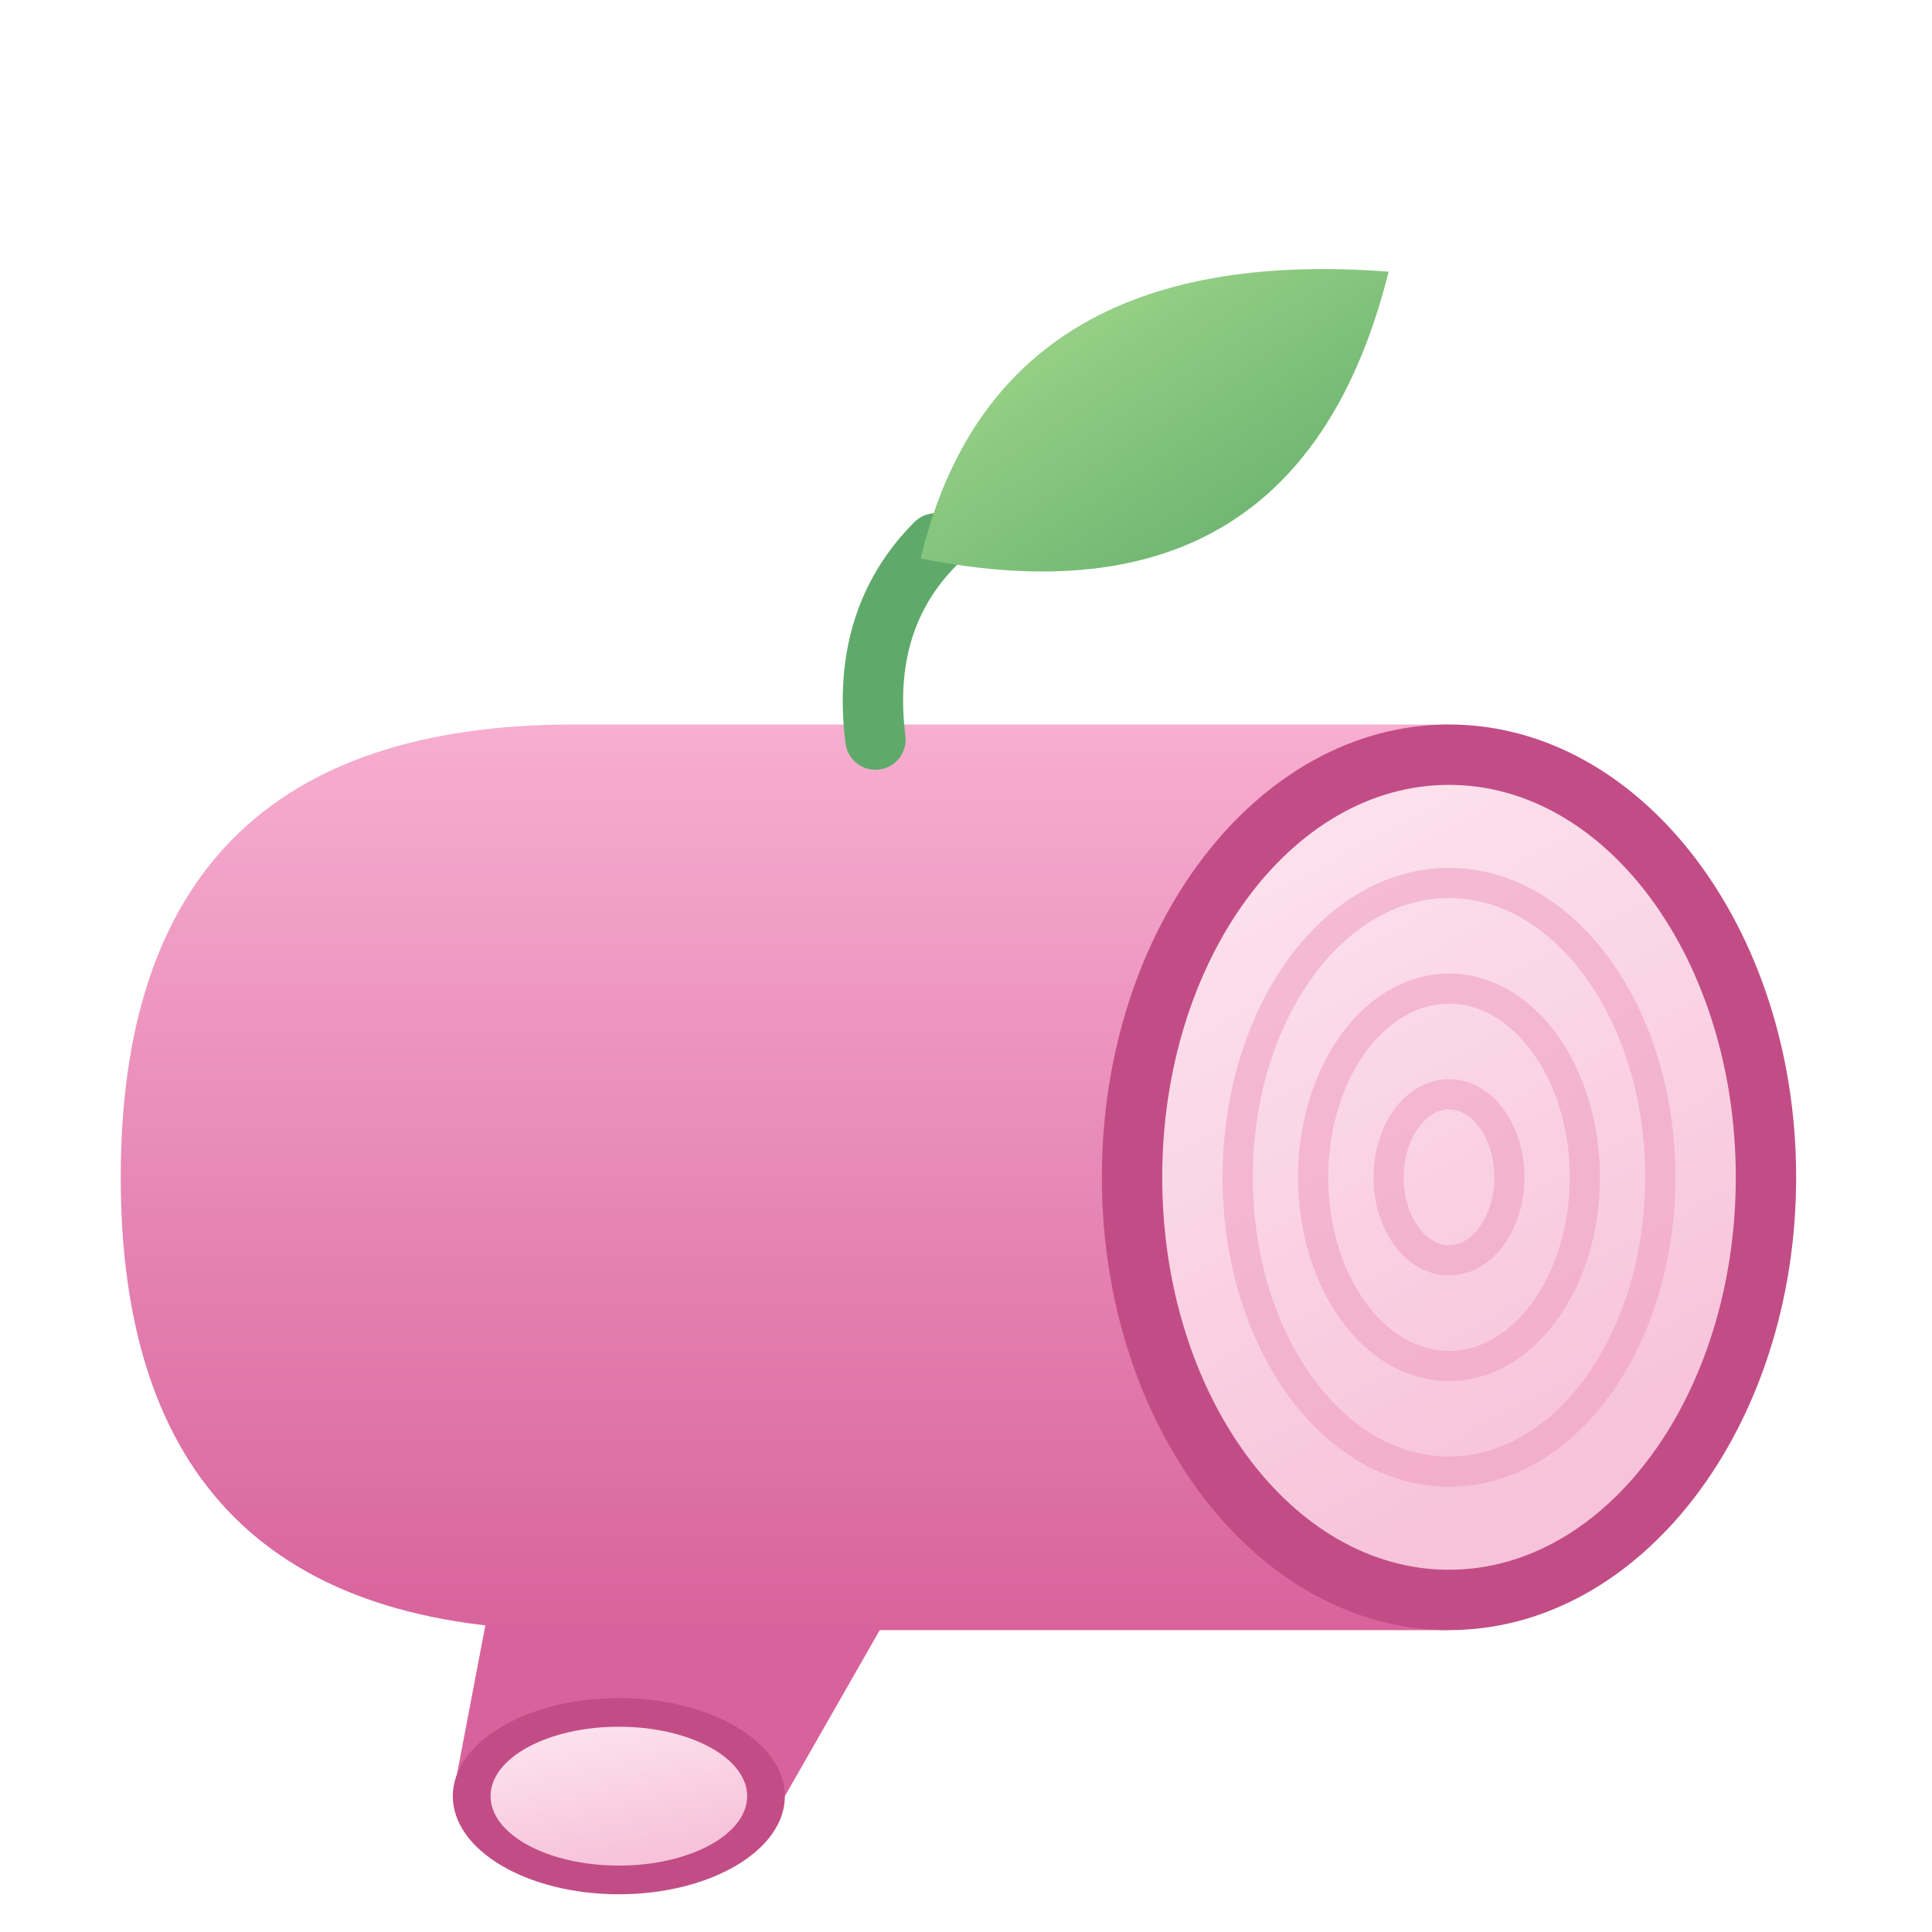
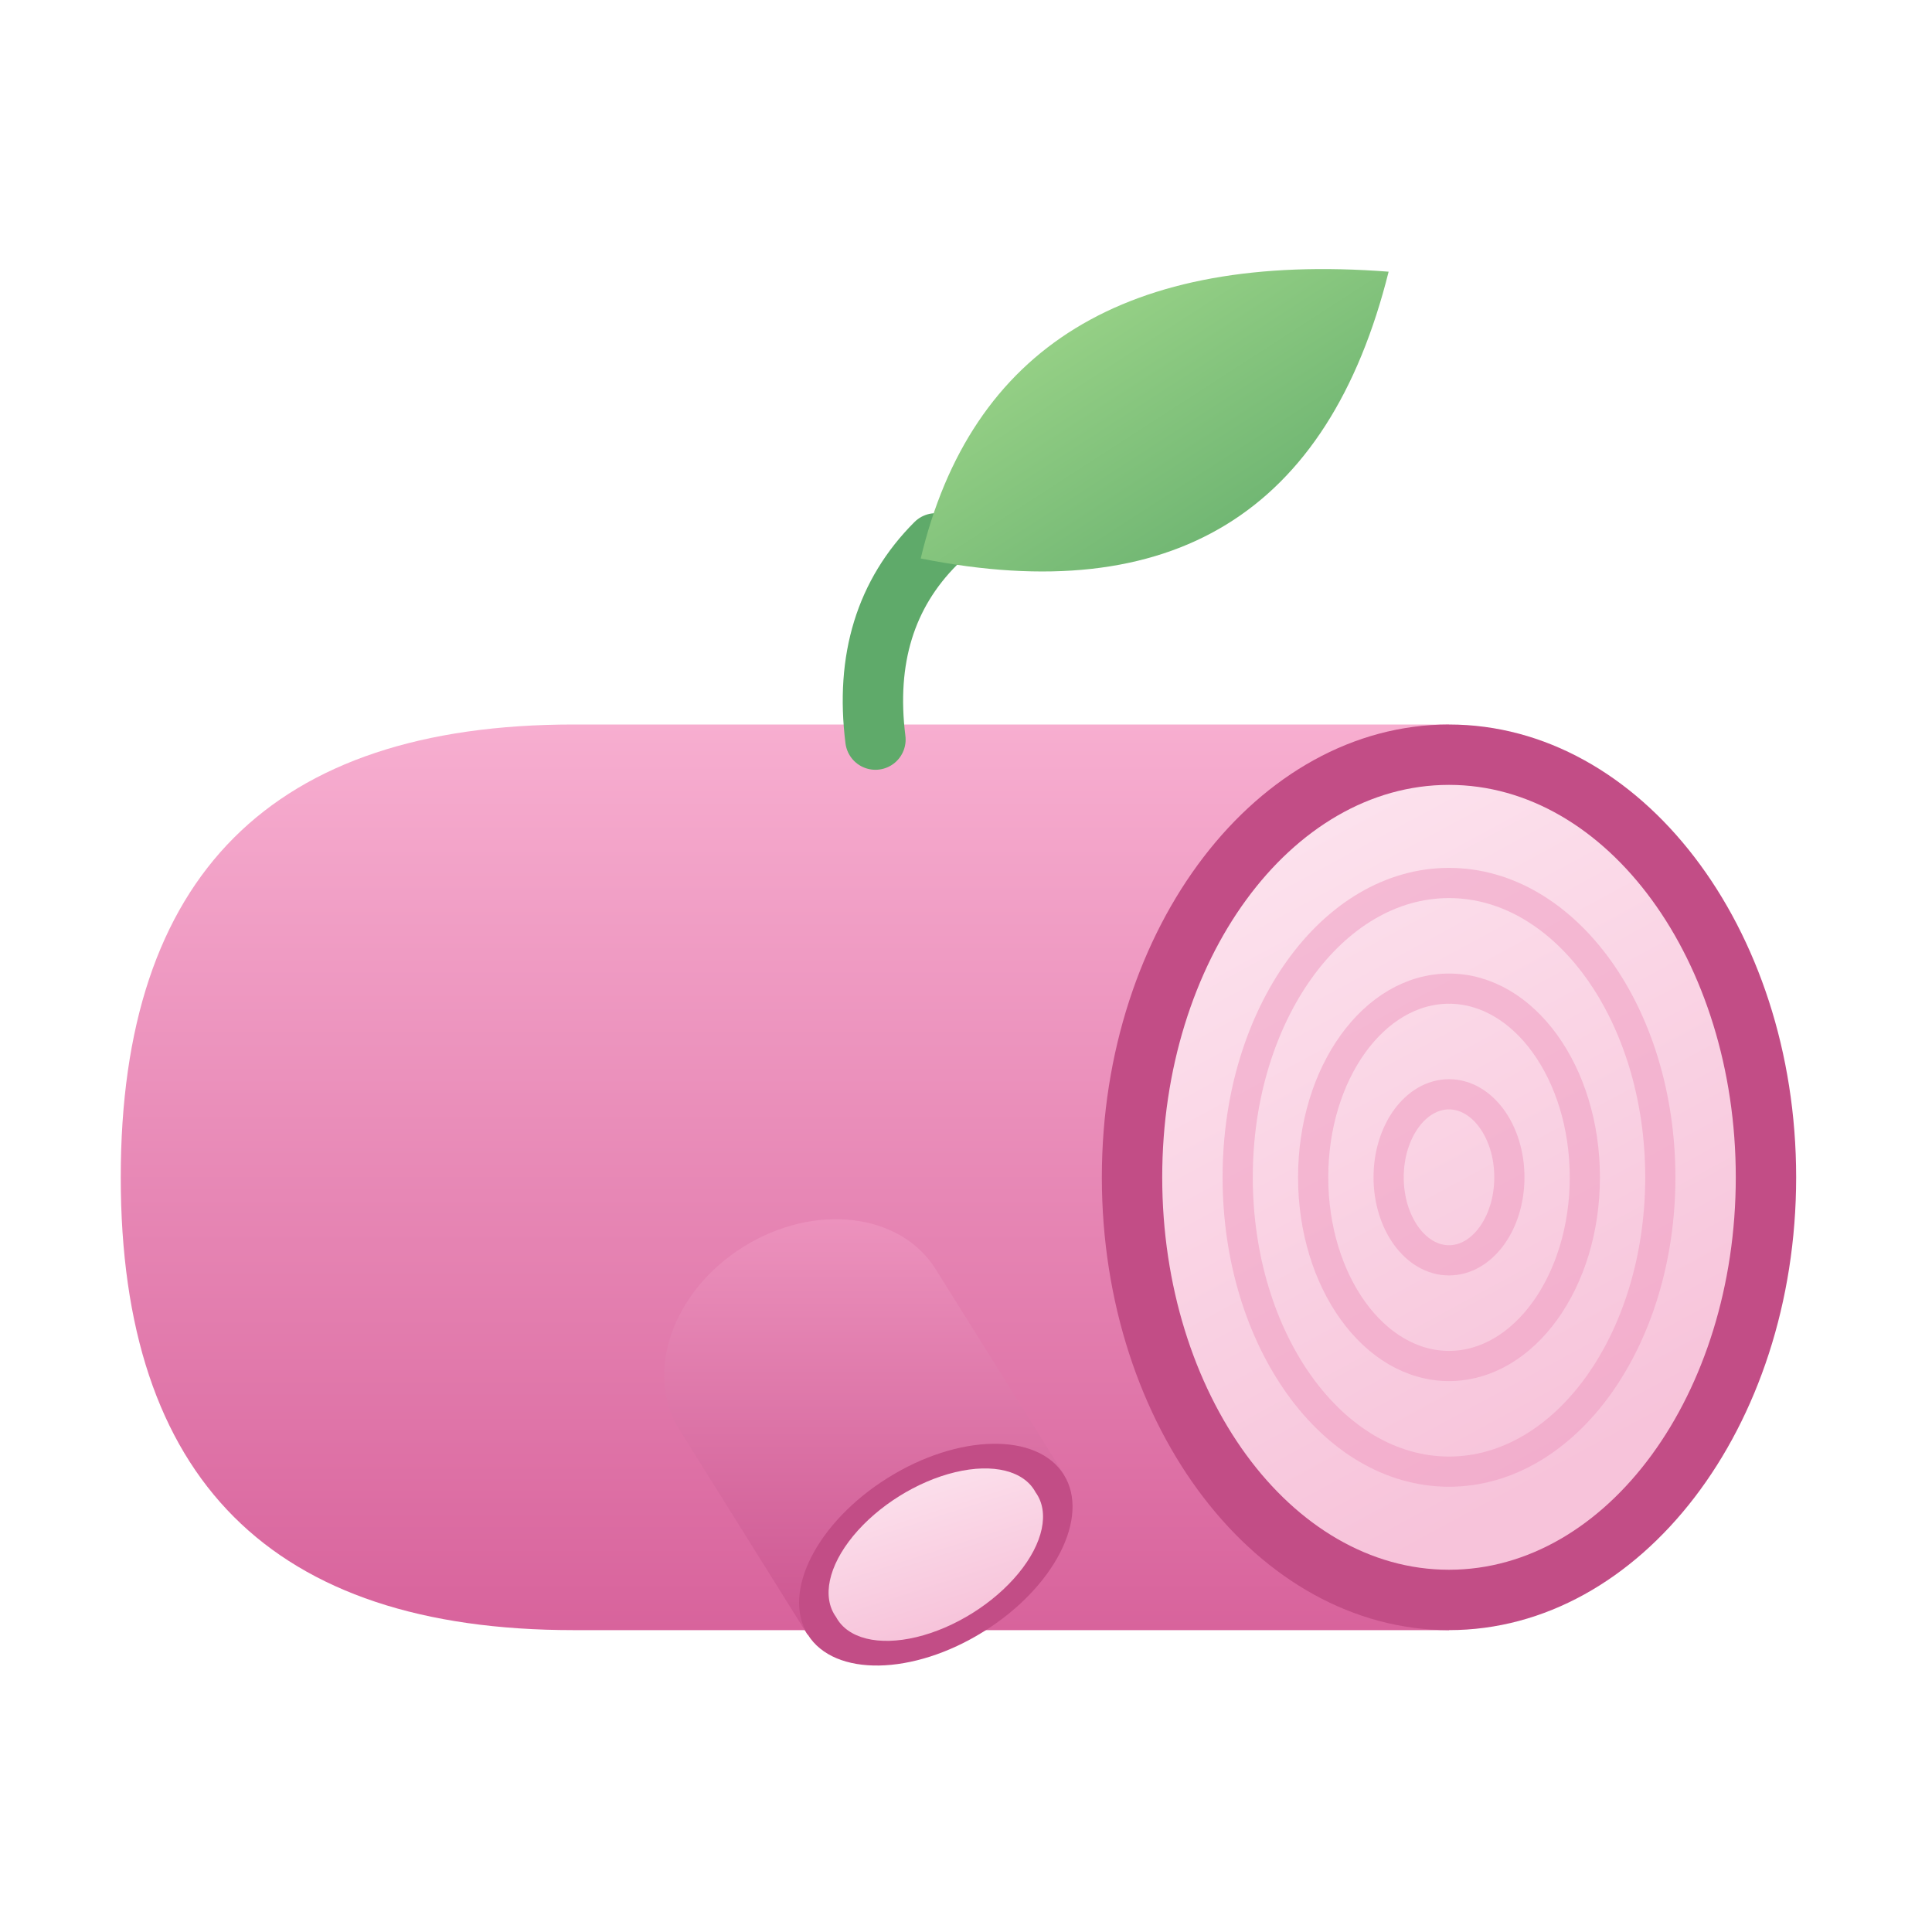
<svg xmlns="http://www.w3.org/2000/svg" viewBox="0 0 128 128" width="128" height="128" role="img" aria-labelledby="t">
  <defs>
    <linearGradient id="bark" x1="0" y1="0" x2="0" y2="1">
      <stop offset="0" stop-color="#f7aed0" />
      <stop offset="1" stop-color="#d8639c" />
+     </linearGradient>
+     <linearGradient id="knob" x1="0" y1="0" x2="0" y2="1">
+       <stop offset="0" stop-color="#ec92bd" />
+       <stop offset="1" stop-color="#cc5590" />
    </linearGradient>
    <linearGradient id="cut" x1="0" y1="0" x2="0.4" y2="1">
      <stop offset="0" stop-color="#fde6f0" />
      <stop offset="1" stop-color="#f7c3da" />
    </linearGradient>
    <linearGradient id="leaf" x1="0" y1="0" x2="1" y2="1">
      <stop offset="0" stop-color="#a8dd8f" />
      <stop offset="1" stop-color="#5faa6a" />
    </linearGradient>
  </defs>
-   <path d="M34 98 L64 98 L52 119 L30 119 Z" fill="#d8639c" />
-   <ellipse cx="41" cy="119" rx="11" ry="6.5" fill="#c24d86" />
-   <ellipse cx="41" cy="119" rx="8.5" ry="4.6" fill="url(#cut)" />
  <path d="M38 48 H96 V108 H38 Q8 108 8 78 Q8 48 38 48 Z" fill="url(#bark)" />
+   <path d="M45.0 94.7 A10 8.0 -32 0 1 62.0 84.1 L70.5 97.7 L53.5 108.3 Z" fill="url(#knob)" />
+   <path d="M53.52 108.30 A10 6 -32 1 0 70.48 97.70 A10 6 -32 1 0 53.52 108.30 Z" fill="#c24d86" />
+   <path d="M55.39 107.13 A7.8 4.4 -32 1 0 68.61 98.87 A7.8 4.4 -32 1 0 55.39 107.13 Z" fill="url(#cut)" />
  <ellipse cx="96" cy="78" rx="23" ry="30" fill="#c24d86" />
  <ellipse cx="96" cy="78" rx="19" ry="26" fill="url(#cut)" />
  <g fill="none" stroke="#ef9cc1" stroke-width="2" opacity="0.55">
    <ellipse cx="96" cy="78" rx="14" ry="19.5" />
    <ellipse cx="96" cy="78" rx="9" ry="12.5" />
    <ellipse cx="96" cy="78" rx="4" ry="5.5" />
  </g>
  <path d="M58 49 Q57 41 62 36" fill="none" stroke="#5faa6a" stroke-width="4" stroke-linecap="round" />
  <path d="M61 37 Q66 16 92 18 Q86 42 61 37 Z" fill="url(#leaf)" />
</svg>
